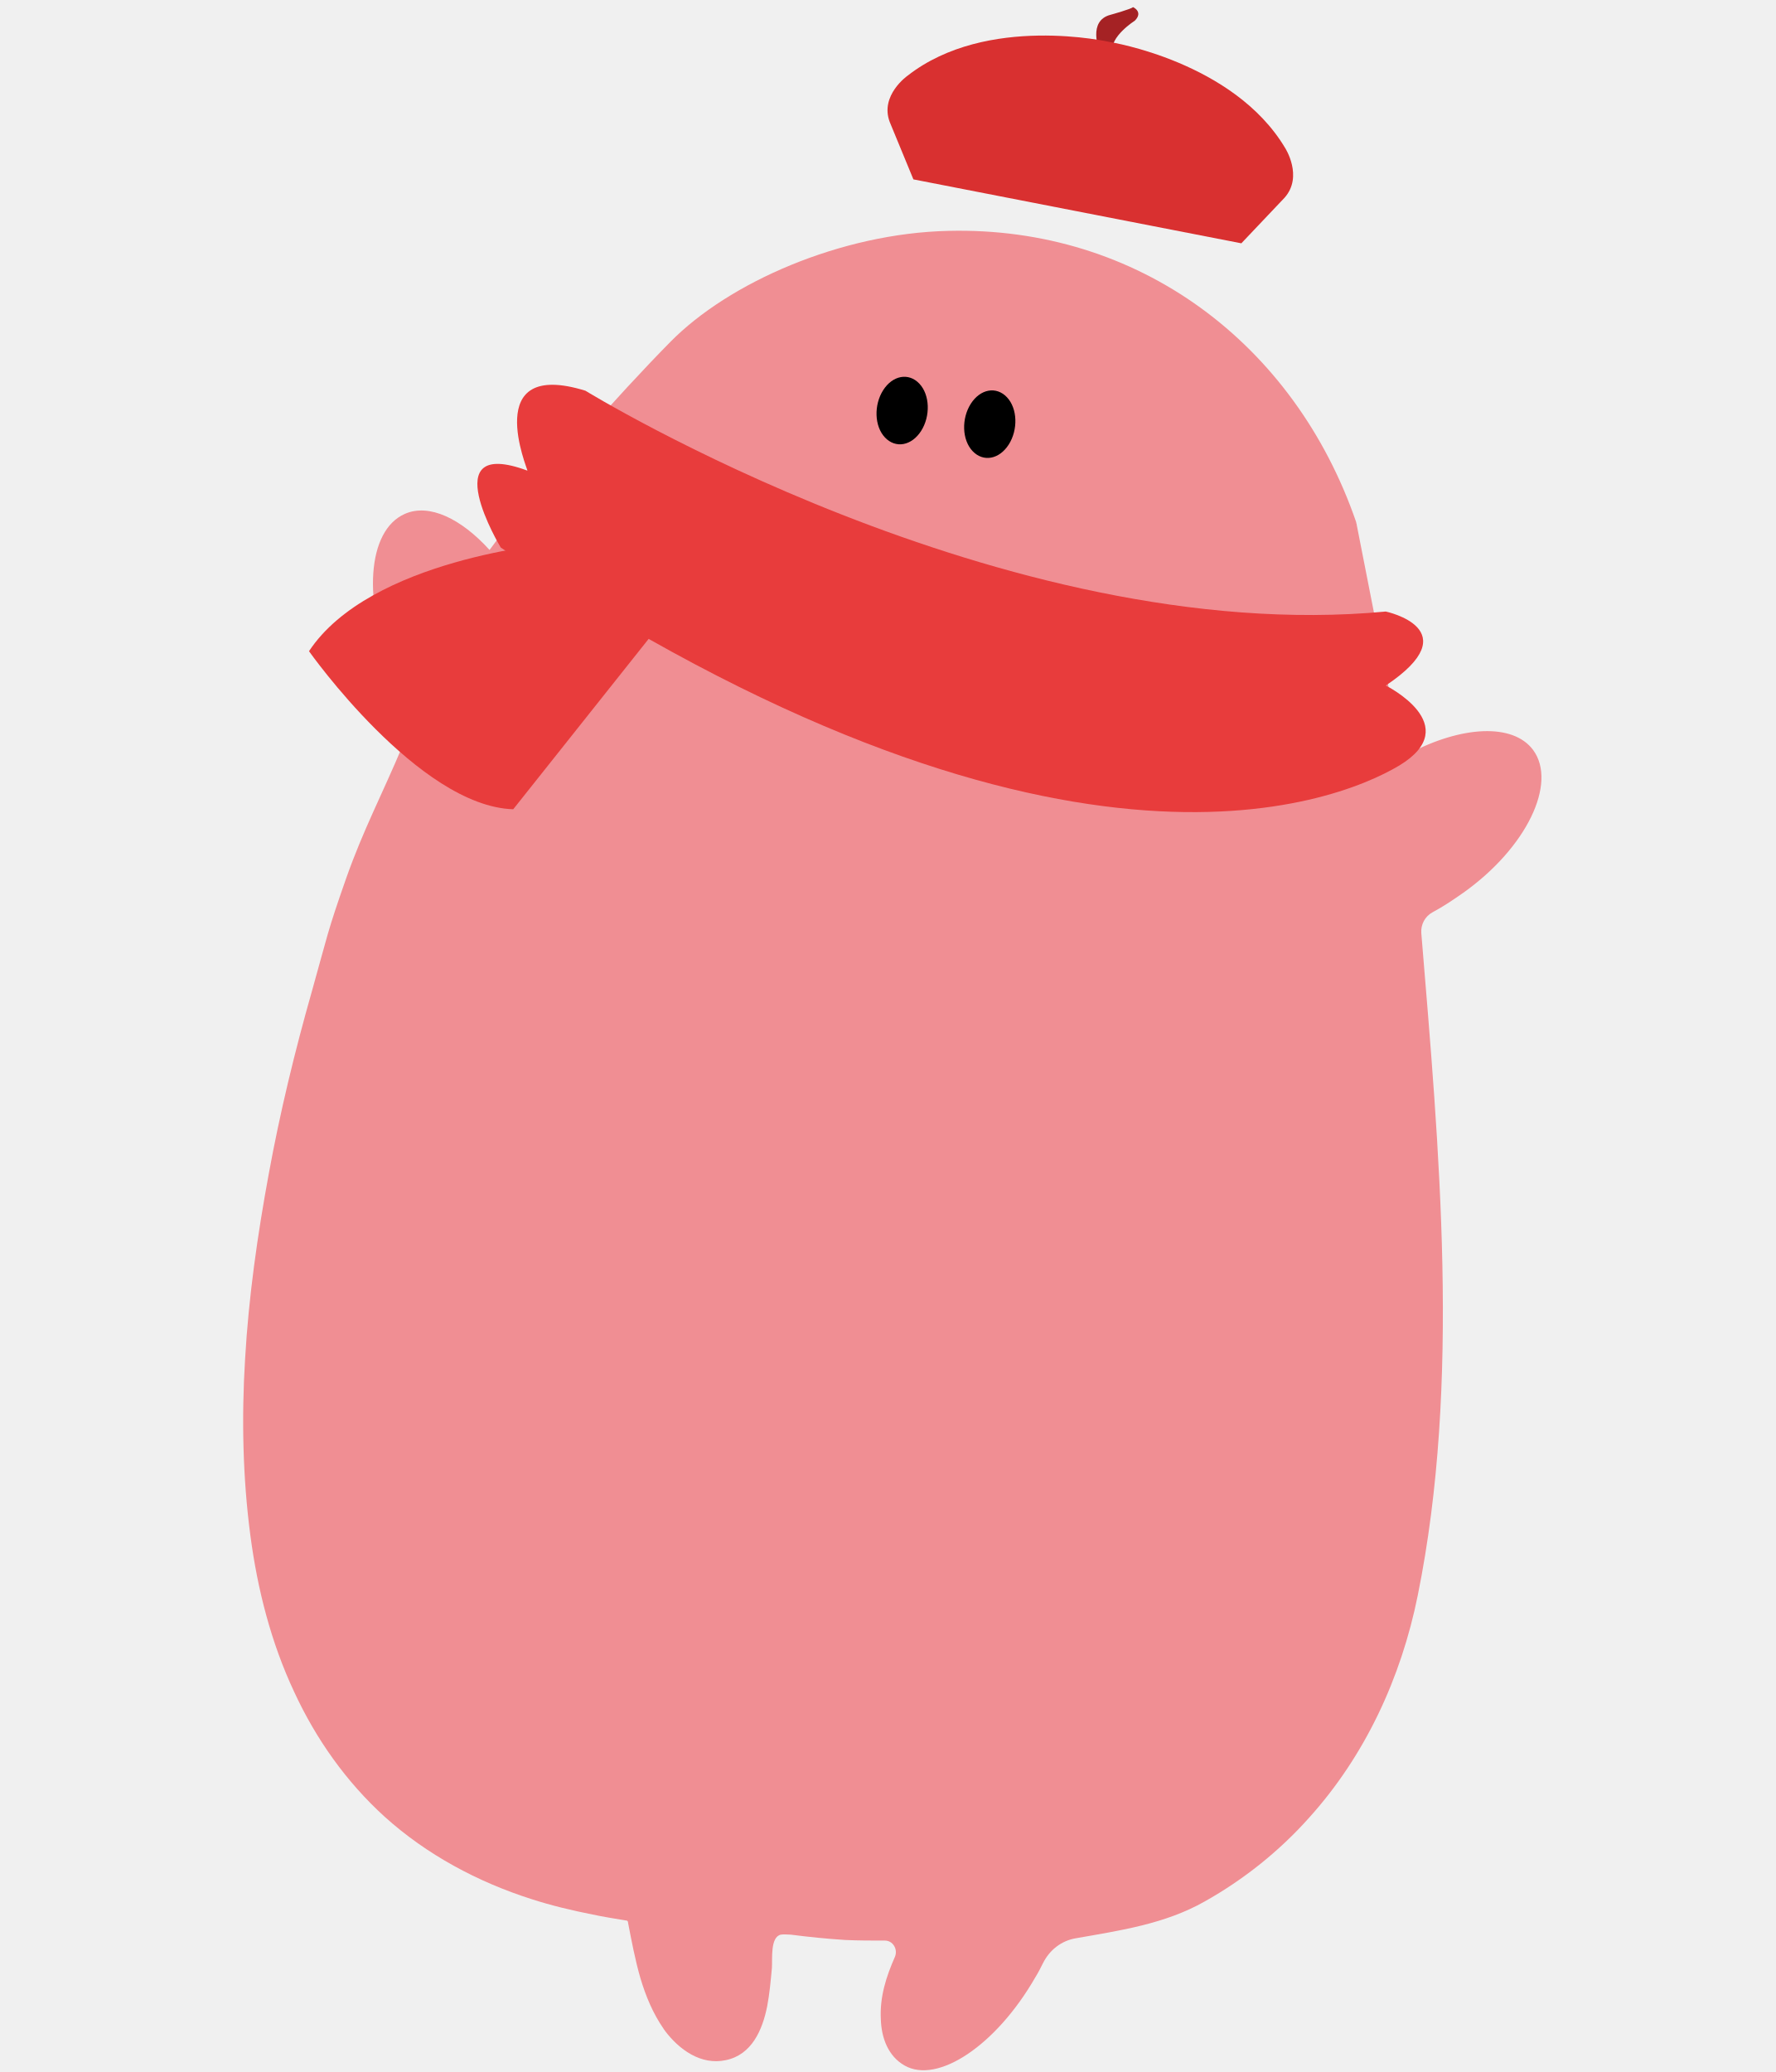
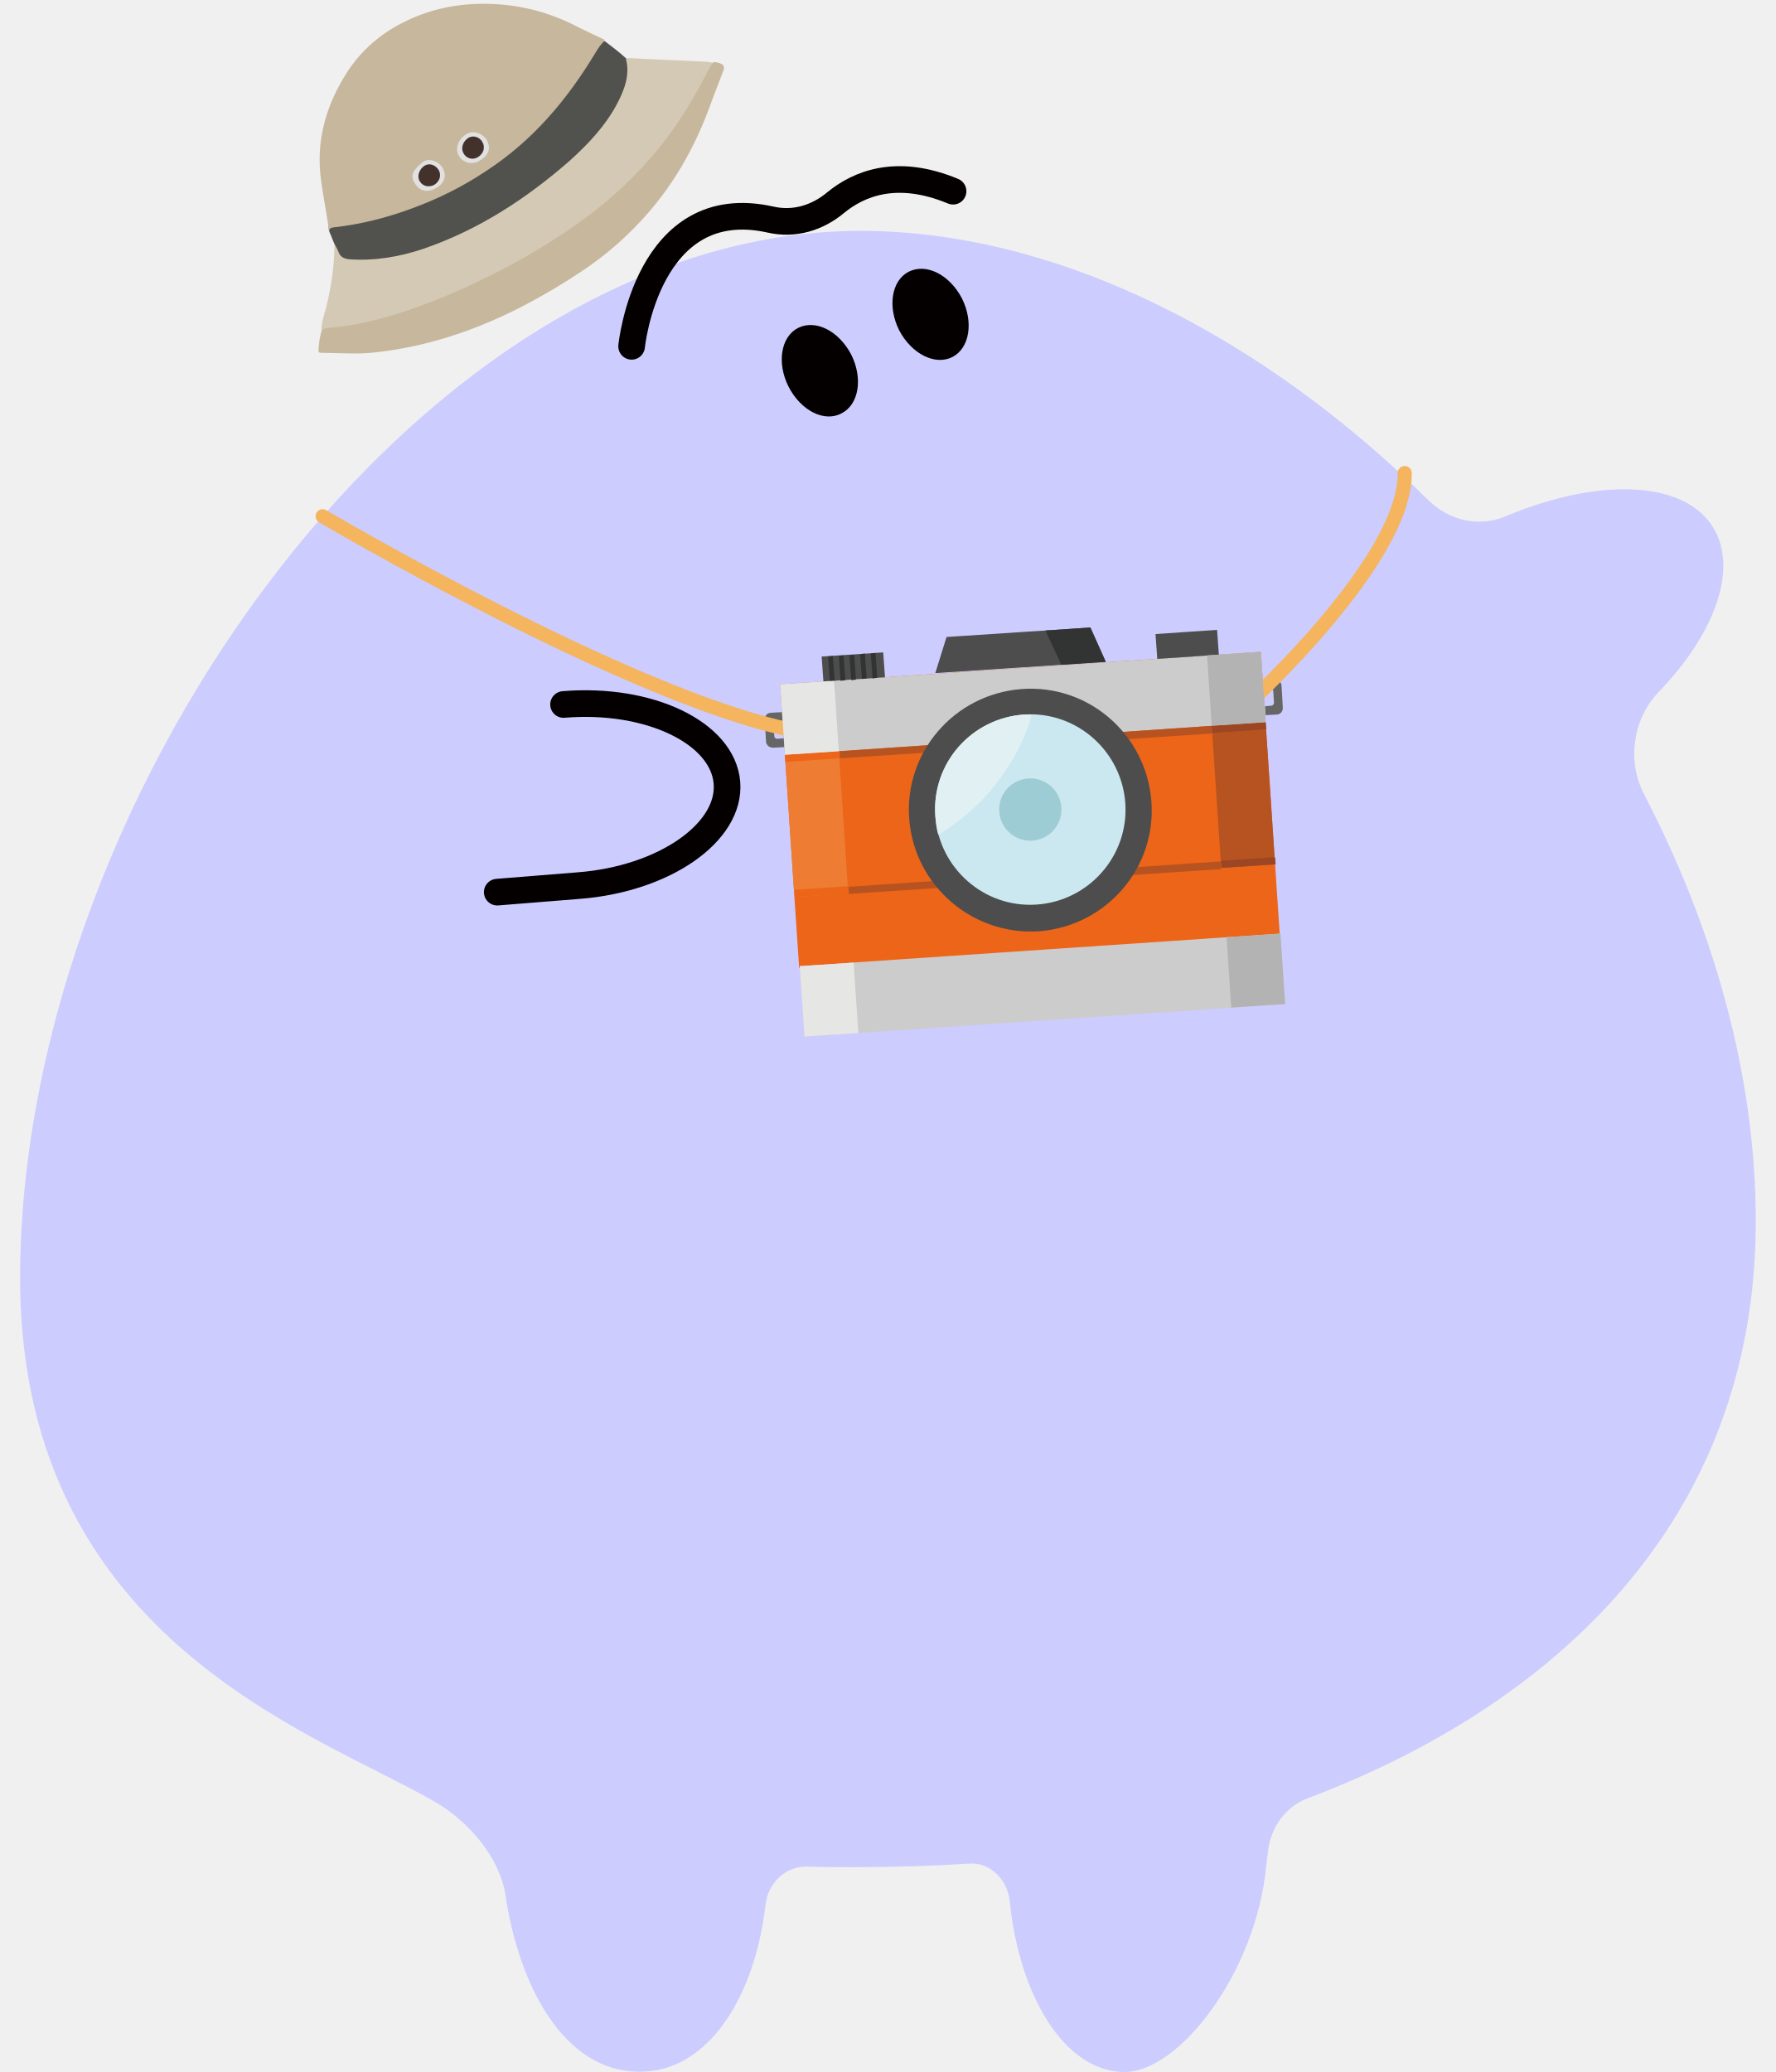
- <svg xmlns="http://www.w3.org/2000/svg" version="1.1" id="avatarPic" viewBox="0 0 300 350" xml:space="preserve">
-   <style type="text/css">
-   .st0{fill:#A52224;}
-   .st1{fill:#D93030;}
-   .st2{fill:none;stroke:#040000;stroke-width:5.353;stroke-linecap:round;stroke-linejoin:round;stroke-miterlimit:10;}
-   .st3{fill:#E83C3C;}
-   .st4{fill:#F08E93;}
-   .st5{fill:none;stroke:#040000;stroke-width:4.699;stroke-linecap:round;stroke-linejoin:round;stroke-miterlimit:10;}
-   .st6{fill:#040000;}
-   .st7{fill:#DB9451;}
-   .st8{fill:#F4B55E;}
-   .st9{fill:#EC6519;}
-   .st10{fill:#EF7C33;}
-   .st11{fill:#CCCCCC;}
-   .st12{fill:#E6E6E5;}
-   .st13{fill:#B75320;}
-   .st14{fill:#B3B3B3;}
-   .st15{fill-rule:evenodd;clip-rule:evenodd;fill:#4D4D4D;}
-   .st16{fill:#4D4D4D;}
-   .st17{fill:#323333;}
-   .st18{fill:#9C4623;}
-   .st19{fill-rule:evenodd;clip-rule:evenodd;fill:#CBE8F0;}
-   .st20{fill-rule:evenodd;clip-rule:evenodd;fill:#E1F0F3;}
-   .st21{fill-rule:evenodd;clip-rule:evenodd;fill:#9ECCD5;}
-   .st22{fill-rule:evenodd;clip-rule:evenodd;fill:#323333;}
-   .st23{fill-rule:evenodd;clip-rule:evenodd;fill:#666666;}
-   .st24{fill:none;stroke:#F4B55E;stroke-width:2.378;stroke-linecap:round;stroke-linejoin:round;stroke-miterlimit:10;}
-                  </style>
+ <svg xmlns="http://www.w3.org/2000/svg" contentScriptType="text/ecmascript" zoomAndPan="magnify" contentStyleType="text/css" id="圖層_1" style="enable-background:new 0 0 300 350;" version="1.1" xml:space="preserve" preserveAspectRatio="xMidYMid meet" viewBox="0 0 300 350" x="0px" y="0px">
+   <style type="text/css" xml:space="preserve">
+ 	.st0{fill:#A52224;}
+ 	.st1{fill:#D93030;}
+ 	.st2{fill:none;stroke:#040000;stroke-width:4.276;stroke-linecap:round;stroke-linejoin:round;stroke-miterlimit:10;}
+ 	.st3{fill:#E83C3C;}
+ 	.st4{fill:none;stroke:#040000;stroke-width:5.404;stroke-linecap:round;stroke-linejoin:round;stroke-miterlimit:10;}
+ 	.st5{fill:#6460FF;}
+ 	.st6{fill:#CCCCFF;}
+ 	.st7{fill:url(#SVGID_1_);}
+ 	.st8{fill:#FF353B;}
+ 	.st9{fill:#FFFFFF;}
+ 	.st10{fill:#F08E93;}
+ 	.st11{fill:#DB9451;}
+ 	.st12{fill:#F4B55E;}
+ 	.st13{fill:#EC6519;}
+ 	.st14{fill:#EF7C33;}
+ 	.st15{fill:#CCCCCC;}
+ 	.st16{fill:#E6E6E5;}
+ 	.st17{fill:#B75320;}
+ 	.st18{fill:#B3B3B3;}
+ 	.st19{fill-rule:evenodd;clip-rule:evenodd;fill:#4D4D4D;}
+ 	.st20{fill:#4D4D4D;}
+ 	.st21{fill:#323333;}
+ 	.st22{fill:#9C4623;}
+ 	.st23{fill-rule:evenodd;clip-rule:evenodd;fill:#CBE8F0;}
+ 	.st24{fill-rule:evenodd;clip-rule:evenodd;fill:#E1F0F3;}
+ 	.st25{fill-rule:evenodd;clip-rule:evenodd;fill:#9ECCD5;}
+ 	.st26{fill-rule:evenodd;clip-rule:evenodd;fill:#323333;}
+ 	.st27{fill-rule:evenodd;clip-rule:evenodd;fill:#666666;}
+ 	.st28{fill:none;stroke:#F4B55E;stroke-width:2.051;stroke-linecap:round;stroke-linejoin:round;stroke-miterlimit:10;}
+ 	.st29{fill:#231F20;}
+ 	.st30{fill:#C7B79C;}
+ 	.st31{fill:#D4C9B4;}
+ 	.st32{fill:#51524E;}
+ 	.st33{fill:#E1E1E1;}
+ 	.st34{fill:#43312B;}
+ 	.st35{fill:#C6C6C6;}
+ 	.st36{fill:#AAAAAA;}
+ 	.st37{fill:#939393;}
+ 	.st38{fill:#E0E0E0;}
+ 	.st39{fill:#2B451C;}
+ 	.st40{fill:#395527;}
+ 	.st41{fill:none;stroke:#040000;stroke-width:5.353;stroke-linecap:round;stroke-linejoin:round;stroke-miterlimit:10;}
+ 	.st42{fill:none;stroke:#040000;stroke-width:4.5;stroke-linecap:round;stroke-linejoin:round;stroke-miterlimit:10;}
+ 	.st43{fill:#040000;}
+ 	.st44{fill:url(#SVGID_2_);}
+ 	.st45{fill:none;stroke:#F4B55E;stroke-width:2.378;stroke-linecap:round;stroke-linejoin:round;stroke-miterlimit:10;}
+ 	.st46{fill:none;stroke:#F4B55E;stroke-width:3.459;stroke-linecap:round;stroke-linejoin:round;stroke-miterlimit:10;}
+ 	.st47{fill:none;stroke:#000000;stroke-width:4.5;stroke-linecap:round;stroke-linejoin:round;stroke-miterlimit:10;}
+ 	.st48{fill:url(#SVGID_3_);}
+ 	.st49{fill:#FF9398;}
+ 	.st50{fill:url(#SVGID_4_);}
+ 	.st51{fill:none;stroke:#000000;stroke-width:4.5;stroke-linecap:round;stroke-miterlimit:10;}
+ 	.st52{fill:url(#SVGID_5_);}
+ 	.st53{fill:none;stroke:#040000;stroke-width:4.024;stroke-linecap:round;stroke-linejoin:round;stroke-miterlimit:10;}
+ 	.st54{fill:none;stroke:#F4B55E;stroke-width:1.562;stroke-linecap:round;stroke-linejoin:round;stroke-miterlimit:10;}
+ 	.st55{fill:none;stroke:#040000;stroke-width:3.058;stroke-linecap:round;stroke-linejoin:round;stroke-miterlimit:10;}
+ 	.st56{fill:none;stroke:#040000;stroke-width:2.748;stroke-linecap:round;stroke-linejoin:round;stroke-miterlimit:10;}
+ </style>
  <g id="plainAvatar">
-     <path class="st4" d="M259,126.7c-3.4-4.6-12.1-4.1-21,0.6c-0.7,0-1.2,0.1-1.2,0.1l-7.6-38.7c0-0.2-0.1-0.3-0.1-0.5 c-10.4-30.2-36.8-50-68.9-49.2c-18.1,0.4-37.1,8.7-47,18.8c-8.3,8.4-23,24.8-30.5,35.1c-4.8-5.3-10.2-7.9-14.3-6.1 c-6.4,2.8-7.2,14.9-1.9,27c0.3,0.8,0.7,1.5,1.1,2.2c1.6,3.1,1.7,6.7,0.4,10c-3.4,8.1-6.6,14.1-9.5,22.3c-3.3,9.4-3.1,9.5-5.8,19.1 c-2.9,10.2-5.4,20.5-7.3,30.9c-1.9,10.3-3.4,20.8-4,31.3c-0.6,9.9-0.4,20,0.9,29.8c1.2,9.1,3.5,18.1,7.4,26.4 c3.7,8,8.8,15.2,15.3,21.1c7.1,6.4,15.7,11,24.8,13.9c3.4,1.1,6.8,1.9,10.3,2.6c1.9,0.4,3.8,0.7,5.6,1c0.1,0,0.2,0,0.3,0.1 c0.1,0.1,0.1,0.2,0.1,0.3c0.6,3.1,1.2,6.3,2.1,9.4c0.9,3,2.1,5.9,3.9,8.5c0,0.1,0.2,0.2,0.2,0.3c2.4,3.2,6.1,5.9,10.3,5 c4.4-0.9,6.2-5.1,7-9.1c0.4-2.1,0.6-4.3,0.8-6.5c0.1-1.5-0.3-5.2,1.5-5.6c0.6-0.1,1.1,0,1.7,0c3.1,0.4,6.1,0.7,9.2,0.9 c2.2,0.1,4.4,0.1,6.7,0.1c1.3,0,2.2,1.4,1.7,2.7c-1.5,3.4-2.6,6.8-2.4,10.6c0.1,3.1,1.2,6.2,4,7.8c5.6,3.2,15.5-3.4,22.1-14.9 c0.5-0.8,0.9-1.6,1.3-2.4c1.1-2.2,3.1-3.8,5.6-4.2c7.4-1.3,15-2.4,21.7-6.2c6.6-3.7,12.6-8.5,17.6-14.1 c9.5-10.5,15.6-23.7,18.4-37.6c7.3-36,3.6-75.5,0.6-111.9c-0.1-1.4,0.6-2.8,1.9-3.5c1.7-0.9,3.5-2.1,5.2-3.3 C257.9,143.2,263.1,132.3,259,126.7z" />
-     <path d="M149.2,65.9c1.6-2.5,4.3-3,6.1-1.1c1.8,1.9,1.9,5.5,0.3,8c-1.6,2.5-4.3,3-6.1,1.1S147.6,68.4,149.2,65.9z" />
-     <path d="M164,68.2c1.6-2.5,4.3-3,6.1-1.1c1.8,1.9,1.9,5.5,0.3,8c-1.6,2.5-4.3,3-6.1,1.1S162.4,70.7,164,68.2z" />
+     <path class="st6" d="M296.6,206.3c0-24.5-7-49.3-18.9-72.2c-2.9-5.6-1.8-12.7,2.4-17.1c9-9.3,13.2-19.7,9.9-26.8  c-4.2-9-19.2-9.9-35.6-3c-4.5,1.9-9.5,0.8-13.1-2.7C213.7,57.2,179.1,39,145.3,39C71.6,39.1,4.4,133,3.4,214.3  c-0.8,62.1,49.2,78.1,69.8,89.9c5.7,3.2,11.5,9.6,12.3,16.6c0,0,0,0,0,0.1c2.9,17.6,11.8,30.6,24.7,28.9c10-1.3,17.3-12.8,19.1-27.9  c0.4-3.9,3.5-6.7,7-6.6c2.7,0.1,5.4,0.1,8.2,0.1c6.4,0,12.8-0.2,19.2-0.6c3.5-0.3,6.6,2.7,6.9,6.6c1.6,15.4,9,28.4,19.2,28.6  c9.3,0.2,22.4-16.8,24.1-34.8l0.3-2.4c0.4-4.1,3-7.6,6.6-9C262,288.3,296.6,257.3,296.6,206.3z" />
+     <path class="st42" d="M95.2,119c14.5-1.2,26.9,4.8,27.6,13.2c0.7,8.4-10.6,16.3-25.1,17.4L84,150.7" />
+     <path class="st43" d="M142.2,69.8c2.9-1.5,3.6-5.9,1.6-9.9c-2.1-4-6-6-9-4.5c-2.9,1.5-3.6,5.9-1.6,9.9  C135.3,69.4,139.3,71.4,142.2,69.8z" />
+     <path class="st43" d="M160.9,60.3c2.9-1.5,3.6-5.9,1.6-9.9c-2.1-4-6-6-9-4.5c-2.9,1.5-3.6,5.9-1.6,9.9C154,59.8,158,61.8,160.9,60.3  z" />
+     <path class="st42" d="M106.7,58.5c0,0,2.6-26.1,23.5-21.4c4,0.9,7.9-0.3,11-2.9c3.8-3.1,10.2-5.9,19.8-1.9" />
  </g>
  <g id="body">
-     <path class="st7" d="M66.7,122.4l-13.4,8.5" />
-     <path class="st7" d="M57.7,112.1l-13.4,8.5" />
-     <path class="st7" d="M73.2,131l-8.7,10" />
-     <path class="st7" d="M82.2,135.7L75.7,148" />
-     <path class="st3" d="M98.9,66c0,0,70.5,43.4,135.2,37.3c0,0,14.2,3,0,12.5c0,0,13.5,6.7,2.3,13.5c-11.2,6.7-58.8,25.3-151.8-36.8  c0,0-11.4-18.9,4.5-13C89.2,79.4,81.1,60.5,98.9,66z" />
-     <path class="st3" d="M93.5,91.8c0,0-31,2.6-41.3,18.2c0,0,18.5,26.2,34.5,26.7l24.8-31.2L93.5,91.8z" />
+     <path class="st13" d="M213,110.1l-81.2,5.5l3.2,47.9l81.2-5.5L213,110.1z" />
+     <path class="st14" d="M141.7,126.9l-9.1,0.6l1.6,24l9.1-0.6L141.7,126.9z" />
+     <path class="st15" d="M216.3,157.7l-81.2,5.5l0.8,11.9l81.2-5.5L216.3,157.7z" />
+     <path class="st16" d="M144.2,162.6l-9.1,0.6l0.8,11.9l9.1-0.6L144.2,162.6z" />
+     <path class="st15" d="M213,110.1l-81.2,5.5l0.8,11.9l81.2-5.5L213,110.1z" />
+     <path class="st17" d="M213.8,122l-9.1,0.6l1.6,24l9.1-0.6L213.8,122z" />
+     <path class="st18" d="M216.3,157.7l-9.1,0.6l0.8,11.9l9.1-0.6L216.3,157.7z" />
+     <path class="st19" d="M184.2,106c-7.3,0.5-17,1.1-24.3,1.6l-1.9,6.1c8.9-0.6,20-1.3,28.8-1.9L184.2,106z" />
+     <path class="st20" d="M149.2,110.2l-10.4,0.7l0.3,4.2l10.4-0.7L149.2,110.2z" />
+     <path class="st20" d="M205.6,106.4l-10.4,0.7l0.3,4.2l10.4-0.7L205.6,106.4z" />
+     <path class="st21" d="M144.3,110.6l-0.8,0.1l0.3,4.2l0.8-0.1L144.3,110.6z" />
+     <path class="st21" d="M140.7,110.8l-0.8,0.1l0.3,4.2l0.8-0.1L140.7,110.8z" />
+     <path class="st21" d="M142.5,110.7l-0.8,0.1l0.3,4.2l0.8-0.1L142.5,110.7z" />
+     <path class="st21" d="M146.1,110.4l-0.8,0.1l0.3,4.2l0.8-0.1L146.1,110.4z" />
+     <path class="st21" d="M147.9,110.3l-0.8,0.1l0.3,4.2l0.8-0.1L147.9,110.3z" />
+     <path class="st17" d="M204.8,122.6l-63,4.3l0.1,1.2l62.9-4.2L204.8,122.6L204.8,122.6z" />
+     <path class="st22" d="M213.8,122l-9.1,0.6l0.1,1.2l9.1-0.6L213.8,122z" />
+     <path class="st13" d="M141.7,126.9l-9.1,0.6l0.1,1.2l9.1-0.6L141.7,126.9z" />
+     <path class="st17" d="M206.3,145.5l-63,4.3l0.1,1.2l62.9-4.2L206.3,145.5L206.3,145.5z" />
+     <path class="st22" d="M215.4,144.8l-9.1,0.6l0.1,1.2l9.1-0.6L215.4,144.8z" />
+     <path class="st13" d="M143.3,149.7l-9.1,0.6l0.1,1.2l9.1-0.6L143.3,149.7z" />
+     <path class="st20" d="M175.6,157.3c11.3-0.9,19.8-10.7,18.9-22c-0.9-11.3-10.7-19.8-22-18.9s-19.8,10.7-18.9,22  C154.5,149.7,164.4,158.1,175.6,157.3z" />
+     <path class="st23" d="M190.1,135.7c-0.6-8.8-8.2-15.6-17.1-15c-8.8,0.6-15.6,8.2-15,17.1c0.6,8.8,8.2,15.6,17.1,15  C184,152.2,190.7,144.5,190.1,135.7z" />
+     <path class="st24" d="M167.3,133.6c3.5-4.2,5.9-8.7,7-12.9c-0.4,0-0.8,0-1.3,0c-8.9,0.6-15.6,8.2-15,17.1c0.1,1.1,0.2,2.2,0.5,3.2  C161.5,139.2,164.6,136.7,167.3,133.6z" />
+     <path class="st25" d="M179.3,136.4c-0.2-2.9-2.7-5.1-5.6-4.9s-5.1,2.7-4.9,5.6s2.7,5.1,5.6,4.9C177.3,141.8,179.5,139.3,179.3,136.4  z" />
+     <path class="st26" d="M184.2,106l-7.6,0.5l2.7,5.8l7.5-0.5L184.2,106z" />
+     <path class="st27" d="M131.1,121.9l1.1-0.1l-0.1-1.5l-1.9,0.1c-0.6,0-1.1,0.6-1,1.3l0.2,3.5c0,0.6,0.5,1.1,1.2,1.1l1.9-0.1l-0.1-1.5  l-1.1,0.1c-0.3,0-0.5-0.2-0.5-0.5l-0.1-1.7C130.7,122.2,130.8,121.9,131.1,121.9z" />
+     <path class="st45" d="M54.5,87.2c0,0,51.5,30.4,79.2,36.1" />
+     <path class="st27" d="M214.8,119.2l-1.1,0.1l0.1,1.5l1.9-0.1c0.6,0,1.1-0.6,1-1.3l-0.2-3.5c0-0.6-0.5-1.1-1.2-1.1l-1.9,0.1l0.1,1.5  l1.1-0.1c0.3,0,0.5,0.2,0.5,0.5l0.1,1.7C215.3,118.9,215,119.2,214.8,119.2z" />
+     <path class="st45" d="M210.9,118.8c0,0,26.6-24.2,26.4-38.9" />
+     <path class="st16" d="M140.9,115l-9.1,0.6l0.8,11.9l9.1-0.6L140.9,115z" />
+     <path class="st18" d="M213,110.1l-9.1,0.6l0.8,11.9l9.1-0.6L213,110.1z" />
  </g>
  <g id="hat">
-     <path class="st0" d="M185.7,8.5c0,0-2-5,1.9-6c0,0,3.6-1,3.8-1.3c0,0,1.8,0.8,0.3,2.3c0,0-4.3,2.7-3.8,5.4L185.7,8.5z" />
-     <path class="st1" d="M217.1,25c-8.7-14.6-29.6-17.9-29.6-17.9s-20.8-4.8-34.2,5.7c0,0-4.7,3.3-3,7.8l4,9.7l27.7,5.4l27.7,5.4  l7.3-7.7C220.2,29.8,217.1,25,217.1,25z" />
+     <path class="st30" d="M55.8,39.3c-0.5-0.4-0.3-1.1-0.4-1.6c-0.4-2.8-1-5.5-1.3-8.4c-0.5-5.5,0.8-10.8,3.8-15.9   c2.4-4.2,5.9-7.5,10.4-9.7c5-2.5,10.2-3.3,15.5-3c5.1,0.3,9.7,1.7,13.9,3.9c1.4,0.7,2.9,1.4,4.4,2.1c-0.2,0.9-0.9,1.5-1.4,2.3   c-2.1,3.5-4.4,6.8-7.1,10c-3.2,3.7-6.9,7-11,9.8c-6.7,4.5-14,7.5-21.8,9.2c-1.3,0.3-2.6,0.3-3.8,0.6C56.4,38.7,56.1,38.9,55.8,39.3   z" />
+     <path class="st31" d="M105.7,9.8c4.4,0.2,8.7,0.4,13.1,0.6c0.5,0,1.1,0.1,1.6,0.2c0,0.3-0.1,0.5-0.2,0.8   c-4.4,8.9-10.2,16.8-18.2,23.3c-3.1,2.5-6.2,4.8-9.7,6.8c-2.3,1.3-4.5,2.7-6.8,3.9c-7.9,4.3-16.1,7.6-24.8,9.5   c-2.1,0.5-4.3,0.8-6.4,0.8c0-1.3,0.5-2.6,0.8-3.8c0.9-3.6,1.4-7.1,1.4-10.7c0.5,0,0.6,0.4,0.7,0.8c0.3,1.2,1.2,1.6,2.4,1.7   c3,0.2,6-0.2,9-0.9c3.8-1,7.4-2.6,10.9-4.4c5.4-2.8,10.4-6.2,15-10.1c3.7-3.1,7-6.4,9.3-10.6c1.3-2.3,2.1-4.7,1.7-7.2   C105.6,10.2,105.6,10,105.7,9.8z" />
+     <path class="st30" d="M54.4,55.7c0.3-0.2,0.7-0.2,1-0.3c6.3-0.5,12.4-2.4,18.4-4.8c3.2-1.2,6.3-2.7,9.3-4.2c4.1-2,8-4.3,11.8-6.8   c6.6-4.3,12.5-9.5,17.3-15.7c3-3.9,5.4-8,7.6-12.3c0.2-0.4,0.5-0.7,0.7-1.1c0.3,0,0.6,0,0.8,0.1c1,0.2,1.2,0.7,0.8,1.6   c-0.7,1.8-1.4,3.6-2.1,5.5c-2.6,7.2-6.4,14-12,19.9c-2.9,3.1-6.1,5.8-9.7,8.2c-3,2-6,3.8-9.2,5.5c-8.1,4.3-16.6,7.2-25.5,8.2   c-3.1,0.4-6.2,0.1-9.3,0.1c-0.5,0-0.5-0.2-0.5-0.6C53.9,57.9,54,56.8,54.4,55.7z" />
+     <path class="st32" d="M105.7,9.8c0.8,2.8-0.2,5.4-1.6,8c-1.9,3.5-4.7,6.5-7.8,9.3C89,33.5,80.9,38.8,71.6,42   c-4.1,1.4-8.4,2.1-12.6,1.8c-0.9-0.1-1.5-0.4-1.8-1.2c-0.2-0.5-0.4-0.9-0.7-1.4c-0.3-0.6-0.5-1.3-0.8-1.9c-0.2-0.6,0-0.8,0.7-0.9   c4.5-0.5,8.9-1.6,13.2-3.2c4.4-1.6,8.6-3.7,12.5-6.3c8-5.2,13.8-12.2,18.5-20c0.4-0.7,0.9-1.4,1.5-2C103.3,7.8,104.6,8.8,105.7,9.8   z" />
+     <path class="st33" d="M82.2,23.6c0.8,1.4,0.4,2.7-1.3,3.6c-1.2,0.7-2.7,0.3-3.4-0.9c-0.7-1.2-0.1-2.9,1.4-3.7   C80,22,81.5,22.5,82.2,23.6z" />
+     <path class="st33" d="M70.1,31c-1-1.4-0.1-2.5,1.3-3.6c1-0.8,2.7-0.2,3.4,1c0.7,1.3,0.3,2.6-1.2,3.4C72.2,32.6,70.9,32.3,70.1,31z" />
+     <path class="st34" d="M81.5,24c0.5,0.9,0.2,1.9-0.7,2.5c-0.9,0.6-2,0.3-2.5-0.6c-0.5-0.9-0.1-2,0.8-2.6C79.9,22.8,81,23.1,81.5,24z   " />
+     <path class="st34" d="M74.1,28.7c0.5,0.9,0.2,1.9-0.7,2.5c-0.9,0.5-2,0.3-2.5-0.6c-0.5-0.8-0.1-2,0.8-2.6   C72.5,27.5,73.5,27.8,74.1,28.7z" />
  </g>
</svg>
